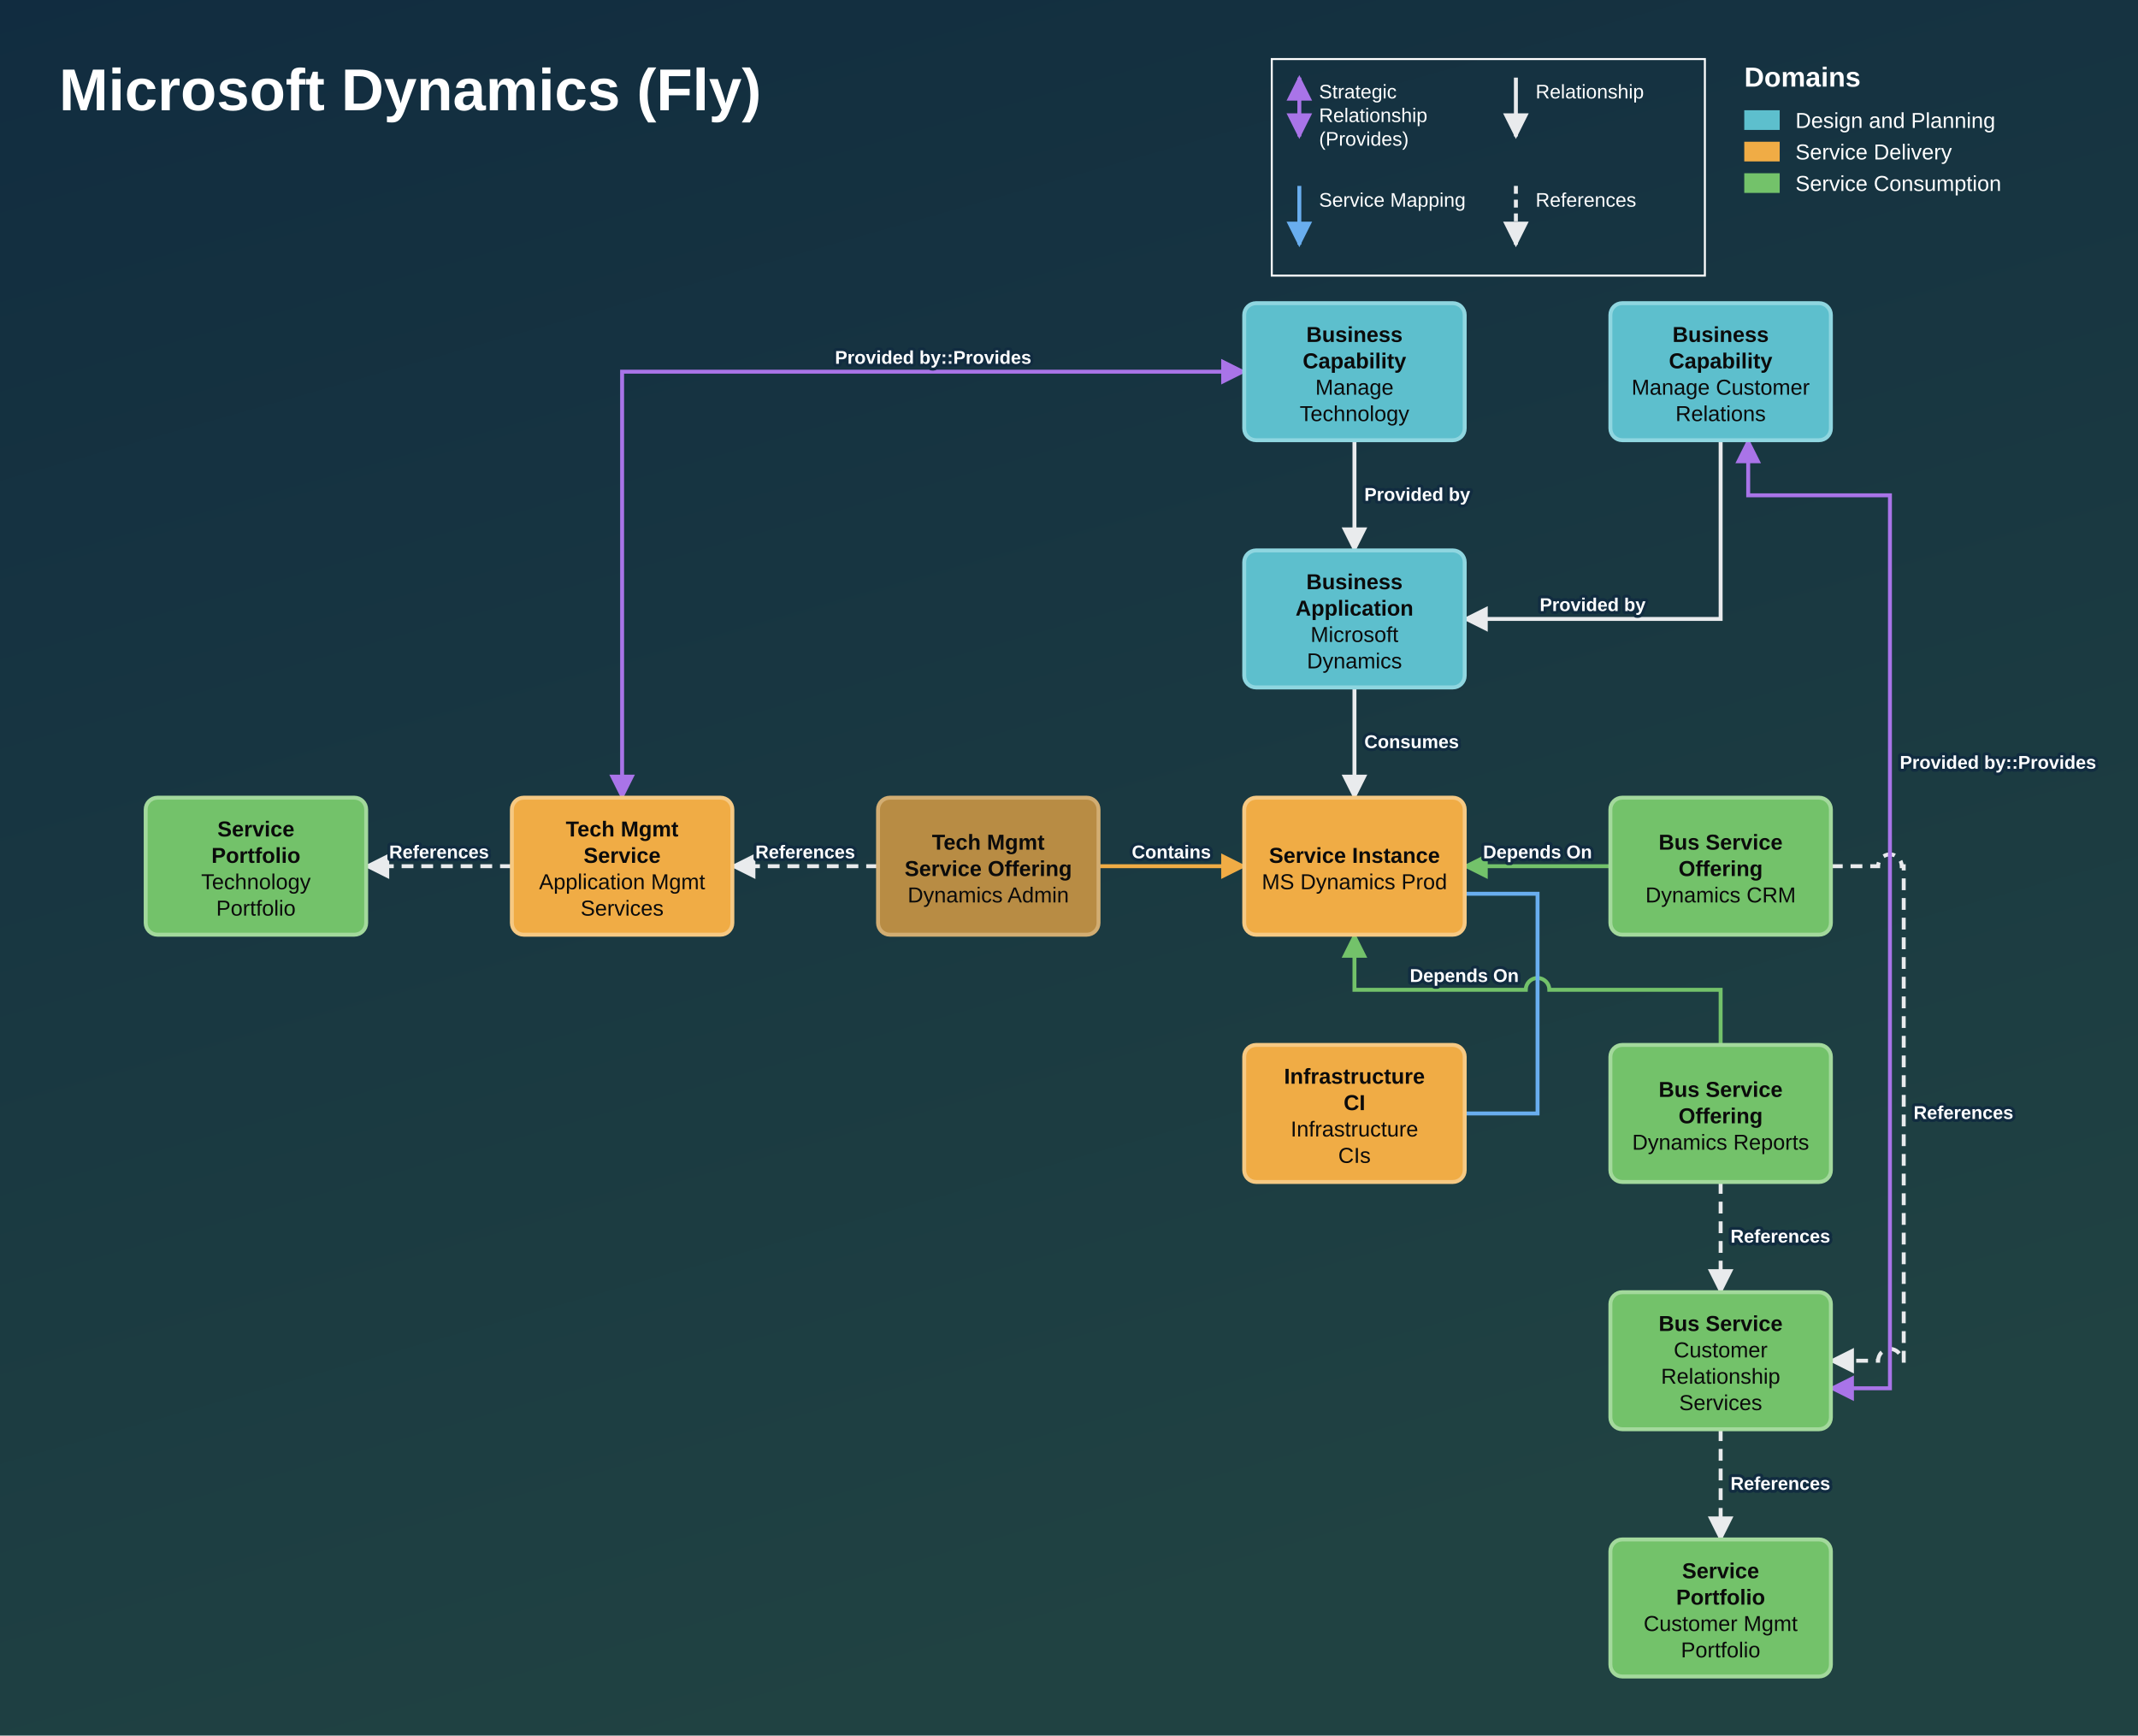
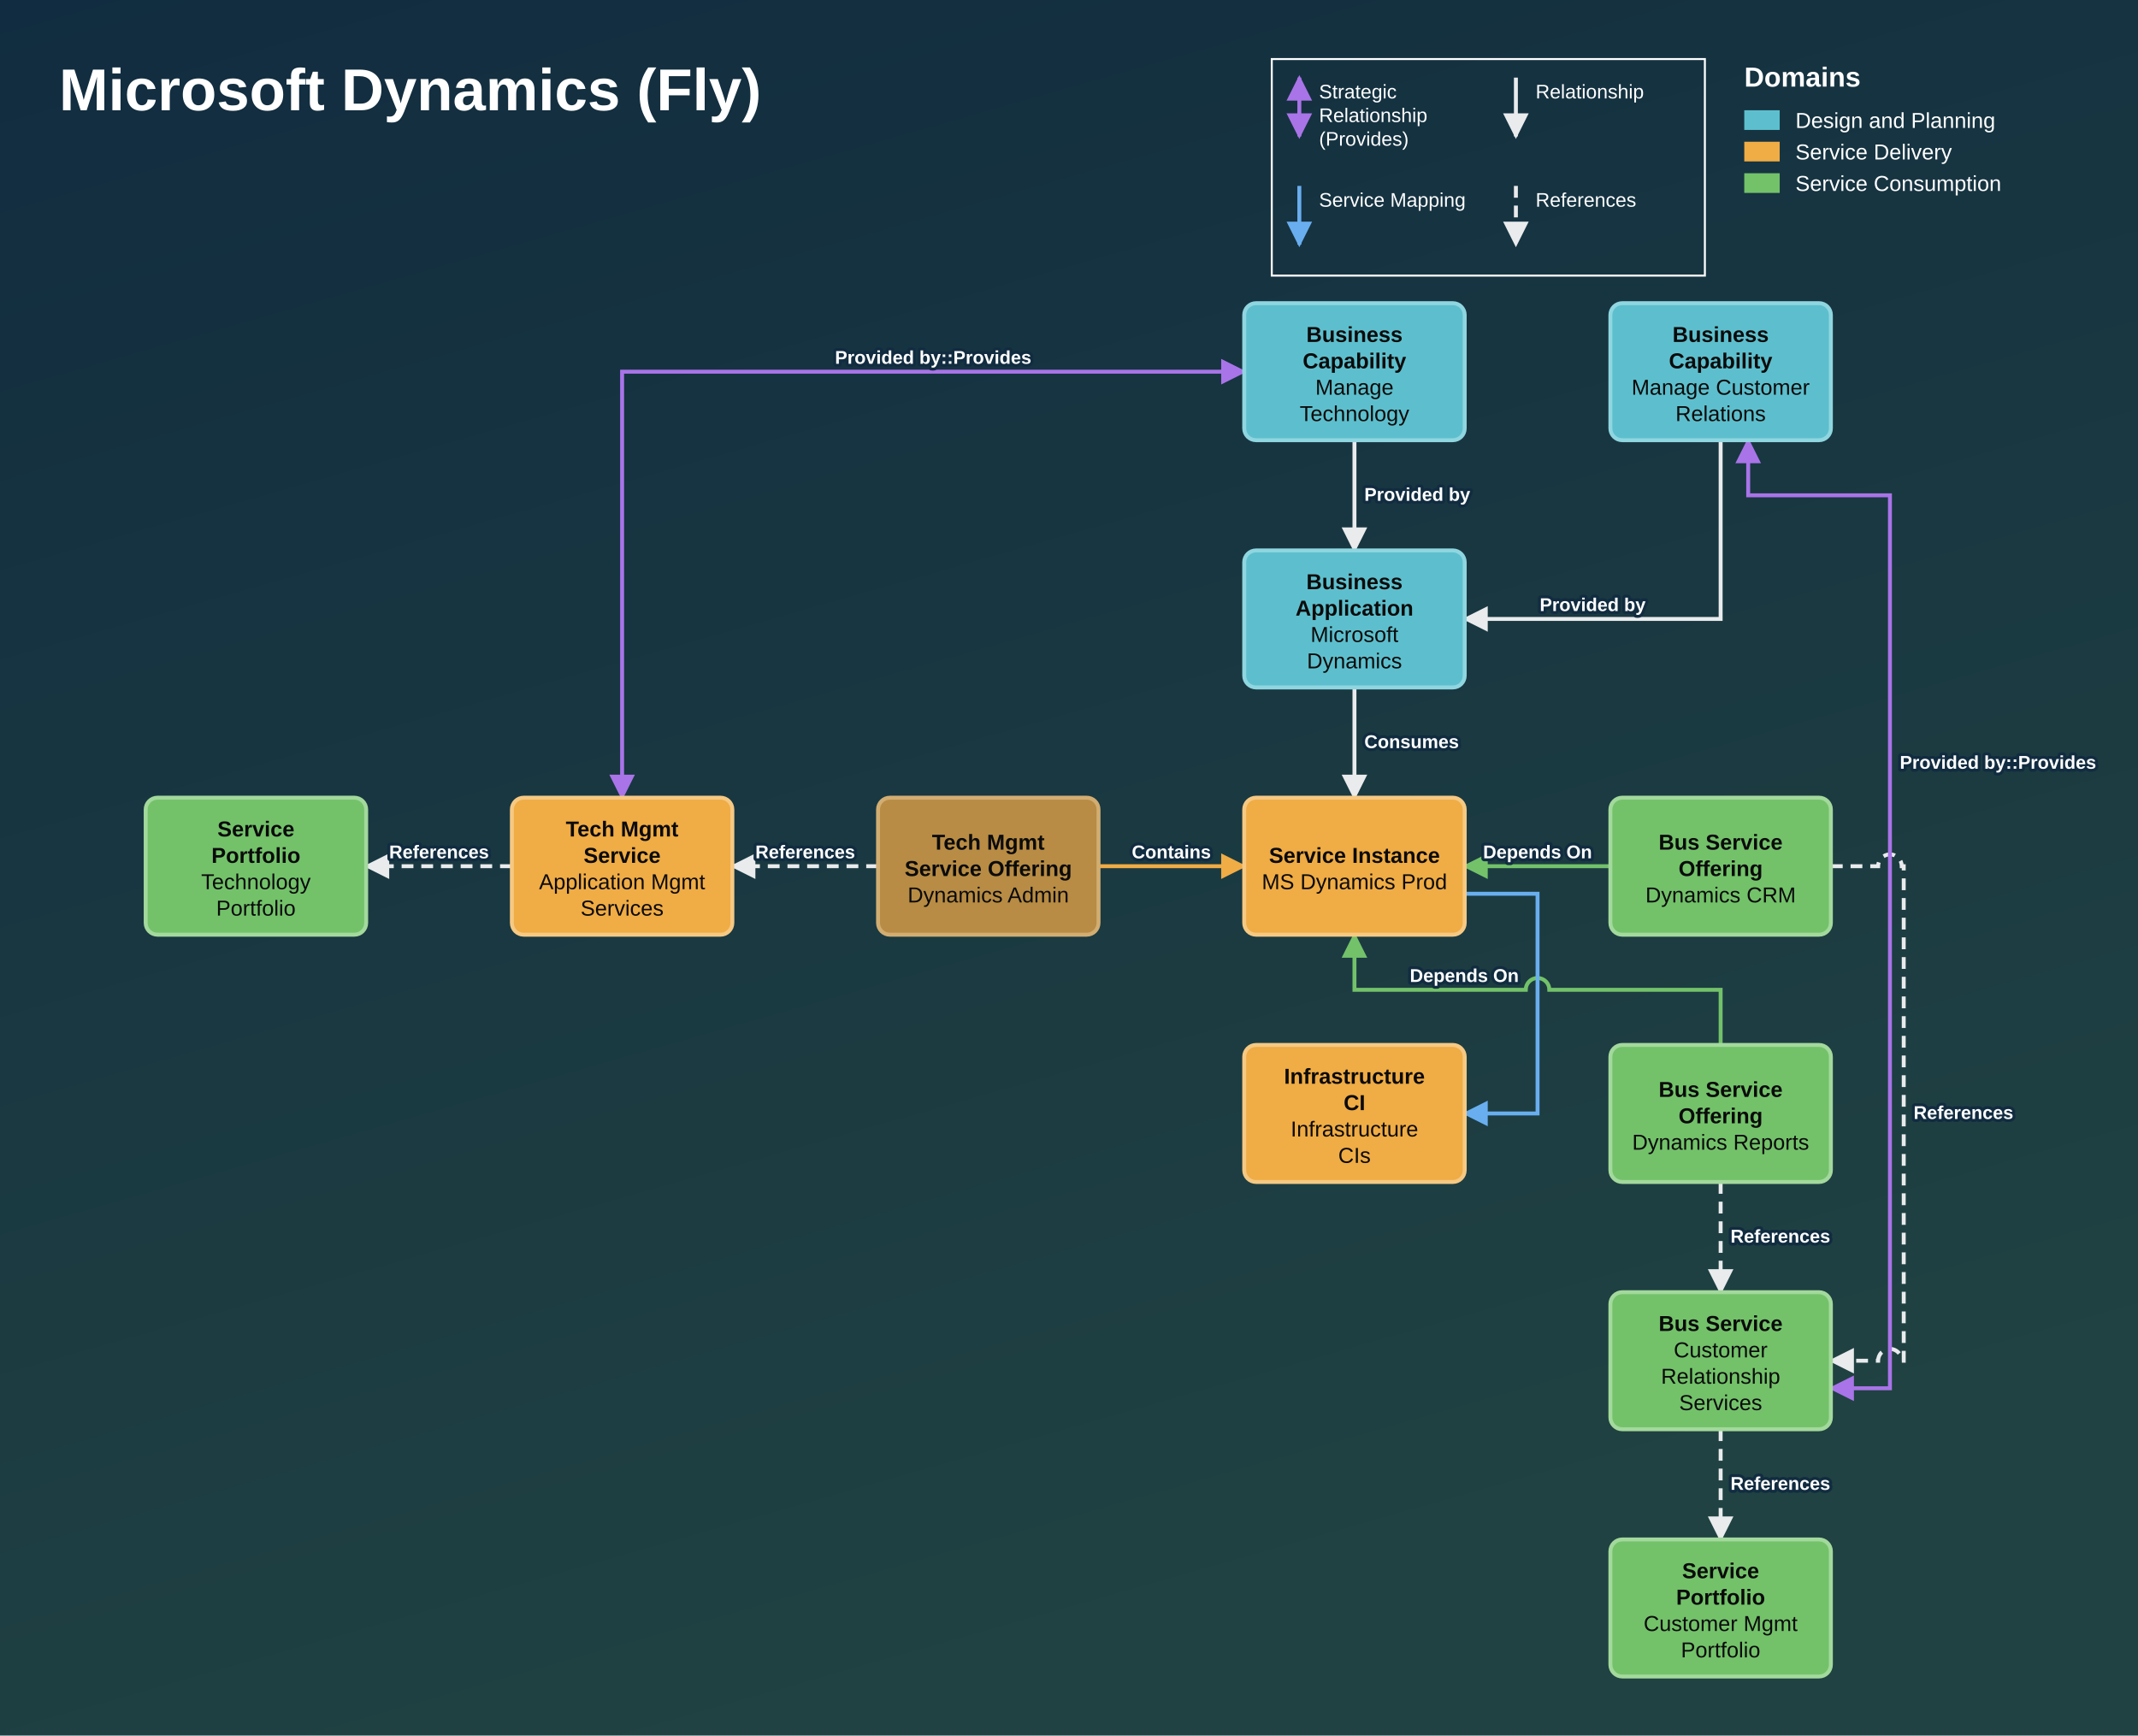
<svg xmlns="http://www.w3.org/2000/svg" viewBox="0 0 1086 881.6" width="1086" height="881.6" font-family="-apple-system, 'Segoe UI', 'Helvetica Neue', Arial, sans-serif">
  <defs>
    <marker id="arw-e9ebed" viewBox="0 0 10 10" refX="9" refY="5" markerWidth="6.5" markerHeight="6.5" orient="auto-start-reverse">
      <path d="M 0 0 L 10 5 L 0 10 z" fill="#e9ebed" />
    </marker>
    <marker id="arw-f0ac45" viewBox="0 0 10 10" refX="9" refY="5" markerWidth="6.5" markerHeight="6.5" orient="auto-start-reverse">
      <path d="M 0 0 L 10 5 L 0 10 z" fill="#f0ac45" />
    </marker>
    <marker id="arw-73c26a" viewBox="0 0 10 10" refX="9" refY="5" markerWidth="6.5" markerHeight="6.5" orient="auto-start-reverse">
      <path d="M 0 0 L 10 5 L 0 10 z" fill="#73c26a" />
    </marker>
+     <marker id="arw-69aeef" viewBox="0 0 10 10" refX="9" refY="5" markerWidth="6.5" markerHeight="6.5" orient="auto-start-reverse">
+       <path d="M 0 0 L 10 5 L 0 10 z" fill="#69aeef" />
+     </marker>
    <marker id="arw-a974e8" viewBox="0 0 10 10" refX="9" refY="5" markerWidth="6.5" markerHeight="6.5" orient="auto-start-reverse">
      <path d="M 0 0 L 10 5 L 0 10 z" fill="#a974e8" />
-     </marker>
-     <marker id="arw-69aeef" viewBox="0 0 10 10" refX="9" refY="5" markerWidth="6.5" markerHeight="6.5" orient="auto-start-reverse">
-       <path d="M 0 0 L 10 5 L 0 10 z" fill="#69aeef" />
    </marker>
    <linearGradient id="gf-bg" x1="0" y1="0" x2="0.35" y2="1">
      <stop offset="0" stop-color="#112c40" />
      <stop offset="1" stop-color="#204242" />
    </linearGradient>
  </defs>
  <rect x="0" y="0" width="1086" height="881.6" fill="url(#gf-bg)" />
  <text x="30" y="56" font-size="30" font-weight="700" fill="#ffffff">Microsoft Dynamics (Fly)</text>
  <text x="886" y="44" font-size="14" font-weight="700" fill="#ffffff">Domains</text>
  <rect x="886" y="56" width="18" height="10" fill="#5dbfcd" />
  <text x="912" y="65" font-size="11" fill="#ffffff">Design and Planning</text>
  <rect x="886" y="72" width="18" height="10" fill="#f0ac45" />
  <text x="912" y="81" font-size="11" fill="#ffffff">Service Delivery</text>
  <rect x="886" y="88" width="18" height="10" fill="#73c26a" />
  <text x="912" y="97" font-size="11" fill="#ffffff">Service Consumption</text>
  <rect x="646" y="30" width="220" height="110" fill="none" stroke="#ffffff" stroke-width="1" />
  <path d="M 660 39.429 L 660 69.286" stroke="#a974e8" stroke-width="2" marker-end="url(#arw-a974e8)" marker-start="url(#arw-a974e8)" />
  <text x="670" y="50" font-size="10" fill="#ffffff">Strategic</text>
  <text x="670" y="62" font-size="10" fill="#ffffff">Relationship</text>
  <text x="670" y="74" font-size="10" fill="#ffffff">(Provides)</text>
  <path d="M 770 39.429 L 770 69.286" stroke="#e9ebed" stroke-width="2" marker-end="url(#arw-e9ebed)" />
  <text x="780" y="50" font-size="10" fill="#ffffff">Relationship</text>
  <path d="M 660 94.429 L 660 124.286" stroke="#69aeef" stroke-width="2" marker-end="url(#arw-69aeef)" />
  <text x="670" y="105" font-size="10" fill="#ffffff">Service Mapping</text>
-   <path d="M 770 94.429 L 770 124.286" stroke="#e9ebed" stroke-width="2" stroke-dasharray="4 3" marker-end="url(#arw-e9ebed)" />
+   <path d="M 770 94.429 L 770 124.286" stroke="#e9ebed" stroke-width="2" stroke-dasharray="6 4" marker-end="url(#arw-e9ebed)" />
  <text x="780" y="105" font-size="10" fill="#ffffff">References</text>
  <path d="M 688 223.6 L 688 279.6" fill="none" stroke="#e9ebed" stroke-width="2" marker-end="url(#arw-e9ebed)" />
  <path d="M 874 223.6 L 874 314.4 L 744 314.4" fill="none" stroke="#e9ebed" stroke-width="2" marker-end="url(#arw-e9ebed)" />
  <path d="M 688 349.2 L 688 405.2" fill="none" stroke="#e9ebed" stroke-width="2" marker-end="url(#arw-e9ebed)" />
  <path d="M 558 440 L 632 440" fill="none" stroke="#f0ac45" stroke-width="2" marker-end="url(#arw-f0ac45)" />
  <path d="M 818 440 L 744 440" fill="none" stroke="#73c26a" stroke-width="2" marker-end="url(#arw-73c26a)" />
  <path d="M 874 530.8 L 874 502.8 L 787 502.8 A 6 6 0 0 0 775 502.8 L 688 502.8 L 688 474.8" fill="none" stroke="#73c26a" stroke-width="2" marker-end="url(#arw-73c26a)" />
-   <path d="M 744 454 L 781 454 L 781 565.6 L 744 565.6" fill="none" stroke="#69aeef" stroke-width="2" />
+   <path d="M 744 454 L 781 454 L 781 565.6 L 744 565.6" fill="none" stroke="#69aeef" stroke-width="2" marker-end="url(#arw-69aeef)" />
  <path d="M 446 440 L 372 440" fill="none" stroke="#e9ebed" stroke-width="2" stroke-dasharray="6 4" marker-end="url(#arw-e9ebed)" />
  <path d="M 930 440 L 954 440 A 6 6 0 0 1 966 440 L 967 440 L 967 691.2 L 966 691.2 A 6 6 0 0 0 954 691.2 L 930 691.2" fill="none" stroke="#e9ebed" stroke-width="2" stroke-dasharray="6 4" marker-end="url(#arw-e9ebed)" />
  <path d="M 874 600.4 L 874 656.4" fill="none" stroke="#e9ebed" stroke-width="2" stroke-dasharray="6 4" marker-end="url(#arw-e9ebed)" />
  <path d="M 260 440 L 186 440" fill="none" stroke="#e9ebed" stroke-width="2" stroke-dasharray="6 4" marker-end="url(#arw-e9ebed)" />
  <path d="M 874 726 L 874 782" fill="none" stroke="#e9ebed" stroke-width="2" stroke-dasharray="6 4" marker-end="url(#arw-e9ebed)" />
  <path d="M 632 188.8 L 316 188.8 L 316 405.2" fill="none" stroke="#a974e8" stroke-width="2" marker-end="url(#arw-a974e8)" marker-start="url(#arw-a974e8)" />
  <path d="M 888 223.6 L 888 251.6 L 960 251.6 L 960 705.2 L 930 705.2" fill="none" stroke="#a974e8" stroke-width="2" marker-end="url(#arw-a974e8)" marker-start="url(#arw-a974e8)" />
  <rect x="632" y="154" width="112" height="69.6" rx="6" fill="#5dbfcd" stroke="#8fd6e0" stroke-width="2" />
  <text x="688" y="173.7" text-anchor="middle" font-size="11" font-weight="700" fill="#0b0b0b">Business</text>
  <text x="688" y="187.1" text-anchor="middle" font-size="11" font-weight="700" fill="#0b0b0b">Capability</text>
  <text x="688" y="200.5" text-anchor="middle" font-size="11" font-weight="400" fill="#0b0b0b">Manage</text>
  <text x="688" y="213.9" text-anchor="middle" font-size="11" font-weight="400" fill="#0b0b0b">Technology</text>
  <rect x="818" y="154" width="112" height="69.6" rx="6" fill="#5dbfcd" stroke="#8fd6e0" stroke-width="2" />
  <text x="874" y="173.7" text-anchor="middle" font-size="11" font-weight="700" fill="#0b0b0b">Business</text>
  <text x="874" y="187.1" text-anchor="middle" font-size="11" font-weight="700" fill="#0b0b0b">Capability</text>
  <text x="874" y="200.5" text-anchor="middle" font-size="11" font-weight="400" fill="#0b0b0b">Manage Customer</text>
  <text x="874" y="213.9" text-anchor="middle" font-size="11" font-weight="400" fill="#0b0b0b">Relations</text>
  <rect x="632" y="279.6" width="112" height="69.6" rx="6" fill="#5dbfcd" stroke="#8fd6e0" stroke-width="2" />
  <text x="688" y="299.3" text-anchor="middle" font-size="11" font-weight="700" fill="#0b0b0b">Business</text>
  <text x="688" y="312.7" text-anchor="middle" font-size="11" font-weight="700" fill="#0b0b0b">Application</text>
  <text x="688" y="326.1" text-anchor="middle" font-size="11" font-weight="400" fill="#0b0b0b">Microsoft</text>
  <text x="688" y="339.5" text-anchor="middle" font-size="11" font-weight="400" fill="#0b0b0b">Dynamics</text>
  <rect x="74" y="405.2" width="112" height="69.6" rx="6" fill="#73c26a" stroke="#a3d99c" stroke-width="2" />
  <text x="130" y="424.9" text-anchor="middle" font-size="11" font-weight="700" fill="#0b0b0b">Service</text>
  <text x="130" y="438.3" text-anchor="middle" font-size="11" font-weight="700" fill="#0b0b0b">Portfolio</text>
  <text x="130" y="451.7" text-anchor="middle" font-size="11" font-weight="400" fill="#0b0b0b">Technology</text>
  <text x="130" y="465.1" text-anchor="middle" font-size="11" font-weight="400" fill="#0b0b0b">Portfolio</text>
  <rect x="260" y="405.2" width="112" height="69.6" rx="6" fill="#f0ac45" stroke="#f6c983" stroke-width="2" />
  <text x="316" y="424.9" text-anchor="middle" font-size="11" font-weight="700" fill="#0b0b0b">Tech Mgmt</text>
  <text x="316" y="438.3" text-anchor="middle" font-size="11" font-weight="700" fill="#0b0b0b">Service</text>
  <text x="316" y="451.7" text-anchor="middle" font-size="11" font-weight="400" fill="#0b0b0b">Application Mgmt</text>
  <text x="316" y="465.1" text-anchor="middle" font-size="11" font-weight="400" fill="#0b0b0b">Services</text>
  <rect x="446" y="405.2" width="112" height="69.6" rx="6" fill="#b88c44" stroke="#d2ad72" stroke-width="2" />
  <text x="502" y="431.6" text-anchor="middle" font-size="11" font-weight="700" fill="#0b0b0b">Tech Mgmt</text>
  <text x="502" y="445" text-anchor="middle" font-size="11" font-weight="700" fill="#0b0b0b">Service Offering</text>
  <text x="502" y="458.4" text-anchor="middle" font-size="11" font-weight="400" fill="#0b0b0b">Dynamics Admin</text>
  <rect x="632" y="405.2" width="112" height="69.6" rx="6" fill="#f0ac45" stroke="#f6c983" stroke-width="2" />
  <text x="688" y="438.3" text-anchor="middle" font-size="11" font-weight="700" fill="#0b0b0b">Service Instance</text>
  <text x="688" y="451.7" text-anchor="middle" font-size="11" font-weight="400" fill="#0b0b0b">MS Dynamics Prod</text>
  <rect x="818" y="405.2" width="112" height="69.6" rx="6" fill="#73c26a" stroke="#a3d99c" stroke-width="2" />
  <text x="874" y="431.6" text-anchor="middle" font-size="11" font-weight="700" fill="#0b0b0b">Bus Service</text>
  <text x="874" y="445" text-anchor="middle" font-size="11" font-weight="700" fill="#0b0b0b">Offering</text>
  <text x="874" y="458.4" text-anchor="middle" font-size="11" font-weight="400" fill="#0b0b0b">Dynamics CRM</text>
  <rect x="632" y="530.8" width="112" height="69.6" rx="6" fill="#f0ac45" stroke="#f6c983" stroke-width="2" />
  <text x="688" y="550.5" text-anchor="middle" font-size="11" font-weight="700" fill="#0b0b0b">Infrastructure</text>
  <text x="688" y="563.9" text-anchor="middle" font-size="11" font-weight="700" fill="#0b0b0b">CI</text>
  <text x="688" y="577.3" text-anchor="middle" font-size="11" font-weight="400" fill="#0b0b0b">Infrastructure</text>
  <text x="688" y="590.7" text-anchor="middle" font-size="11" font-weight="400" fill="#0b0b0b">CIs</text>
  <rect x="818" y="530.8" width="112" height="69.6" rx="6" fill="#73c26a" stroke="#a3d99c" stroke-width="2" />
  <text x="874" y="557.2" text-anchor="middle" font-size="11" font-weight="700" fill="#0b0b0b">Bus Service</text>
  <text x="874" y="570.6" text-anchor="middle" font-size="11" font-weight="700" fill="#0b0b0b">Offering</text>
  <text x="874" y="584" text-anchor="middle" font-size="11" font-weight="400" fill="#0b0b0b">Dynamics Reports</text>
  <rect x="818" y="656.4" width="112" height="69.6" rx="6" fill="#73c26a" stroke="#a3d99c" stroke-width="2" />
  <text x="874" y="676.1" text-anchor="middle" font-size="11" font-weight="700" fill="#0b0b0b">Bus Service</text>
  <text x="874" y="689.5" text-anchor="middle" font-size="11" font-weight="400" fill="#0b0b0b">Customer</text>
  <text x="874" y="702.9" text-anchor="middle" font-size="11" font-weight="400" fill="#0b0b0b">Relationship</text>
  <text x="874" y="716.3" text-anchor="middle" font-size="11" font-weight="400" fill="#0b0b0b">Services</text>
  <rect x="818" y="782" width="112" height="69.6" rx="6" fill="#73c26a" stroke="#a3d99c" stroke-width="2" />
  <text x="874" y="801.7" text-anchor="middle" font-size="11" font-weight="700" fill="#0b0b0b">Service</text>
  <text x="874" y="815.1" text-anchor="middle" font-size="11" font-weight="700" fill="#0b0b0b">Portfolio</text>
  <text x="874" y="828.5" text-anchor="middle" font-size="11" font-weight="400" fill="#0b0b0b">Customer Mgmt</text>
  <text x="874" y="841.9" text-anchor="middle" font-size="11" font-weight="400" fill="#0b0b0b">Portfolio</text>
  <text x="693" y="254.4" text-anchor="start" font-size="9.4" font-weight="600" fill="#ffffff" stroke="#112c40" stroke-width="3" stroke-linejoin="round" paint-order="stroke">Provided by</text>
  <text x="809" y="310.4" text-anchor="middle" font-size="9.4" font-weight="600" fill="#ffffff" stroke="#112c40" stroke-width="3" stroke-linejoin="round" paint-order="stroke">Provided by</text>
  <text x="693" y="380.0" text-anchor="start" font-size="9.4" font-weight="600" fill="#ffffff" stroke="#112c40" stroke-width="3" stroke-linejoin="round" paint-order="stroke">Consumes</text>
  <text x="595" y="436" text-anchor="middle" font-size="9.4" font-weight="600" fill="#ffffff" stroke="#112c40" stroke-width="3" stroke-linejoin="round" paint-order="stroke">Contains</text>
  <text x="781" y="436" text-anchor="middle" font-size="9.4" font-weight="600" fill="#ffffff" stroke="#112c40" stroke-width="3" stroke-linejoin="round" paint-order="stroke">Depends On</text>
  <text x="743.8" y="498.8" text-anchor="middle" font-size="9.4" font-weight="600" fill="#ffffff" stroke="#112c40" stroke-width="3" stroke-linejoin="round" paint-order="stroke">Depends On</text>
  <text x="409" y="436" text-anchor="middle" font-size="9.4" font-weight="600" fill="#ffffff" stroke="#112c40" stroke-width="3" stroke-linejoin="round" paint-order="stroke">References</text>
  <text x="972" y="568.4" text-anchor="start" font-size="9.4" font-weight="600" fill="#ffffff" stroke="#112c40" stroke-width="3" stroke-linejoin="round" paint-order="stroke">References</text>
  <text x="879" y="631.2" text-anchor="start" font-size="9.4" font-weight="600" fill="#ffffff" stroke="#112c40" stroke-width="3" stroke-linejoin="round" paint-order="stroke">References</text>
  <text x="223" y="436" text-anchor="middle" font-size="9.4" font-weight="600" fill="#ffffff" stroke="#112c40" stroke-width="3" stroke-linejoin="round" paint-order="stroke">References</text>
  <text x="879" y="756.8" text-anchor="start" font-size="9.4" font-weight="600" fill="#ffffff" stroke="#112c40" stroke-width="3" stroke-linejoin="round" paint-order="stroke">References</text>
  <text x="474" y="184.8" text-anchor="middle" font-size="9.4" font-weight="600" fill="#ffffff" stroke="#112c40" stroke-width="3" stroke-linejoin="round" paint-order="stroke">Provided by::Provides</text>
  <text x="965" y="390.5" text-anchor="start" font-size="9.4" font-weight="600" fill="#ffffff" stroke="#112c40" stroke-width="3" stroke-linejoin="round" paint-order="stroke">Provided by::Provides</text>
</svg>
